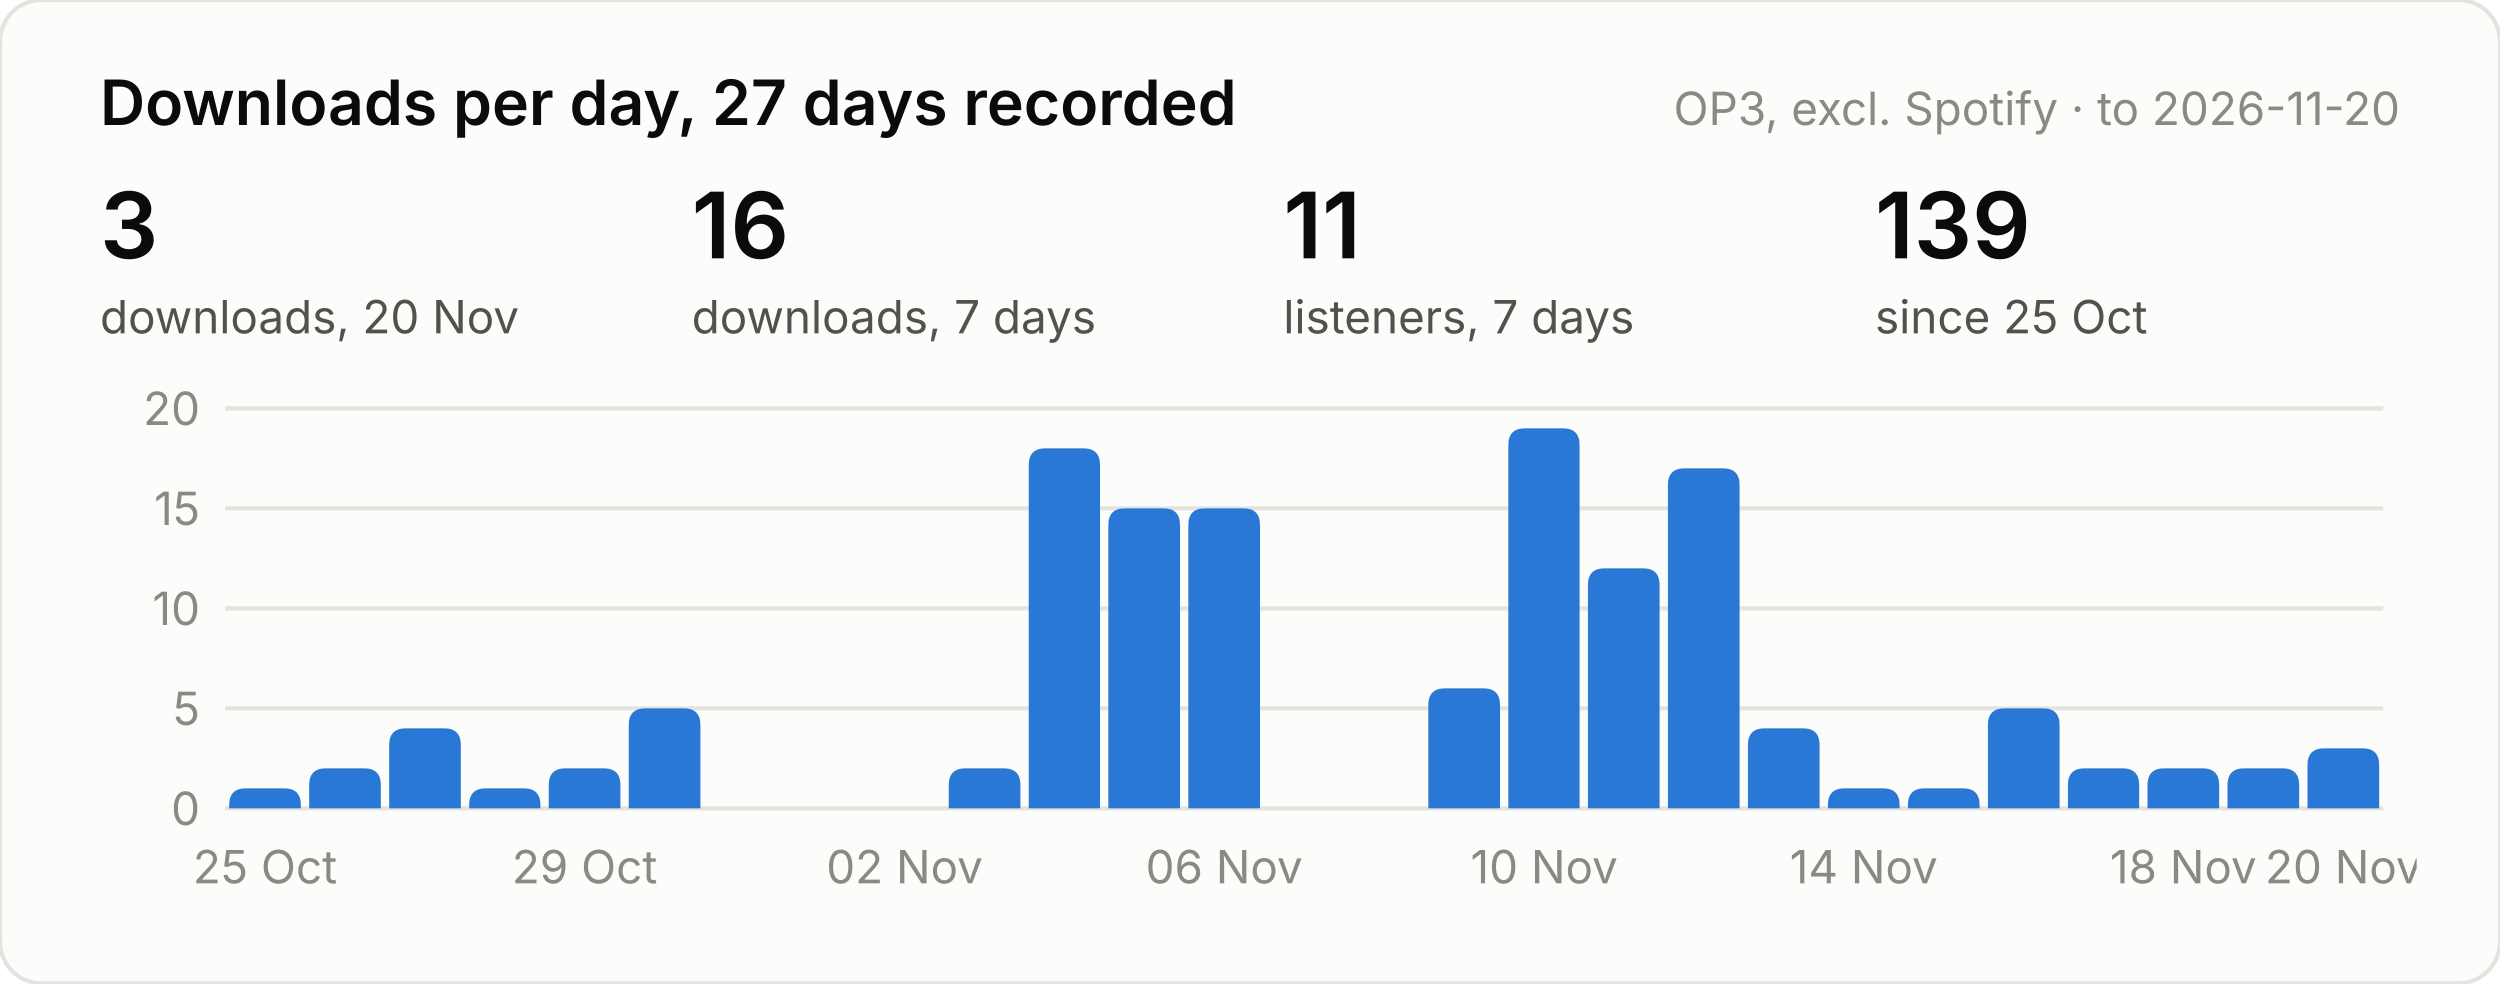
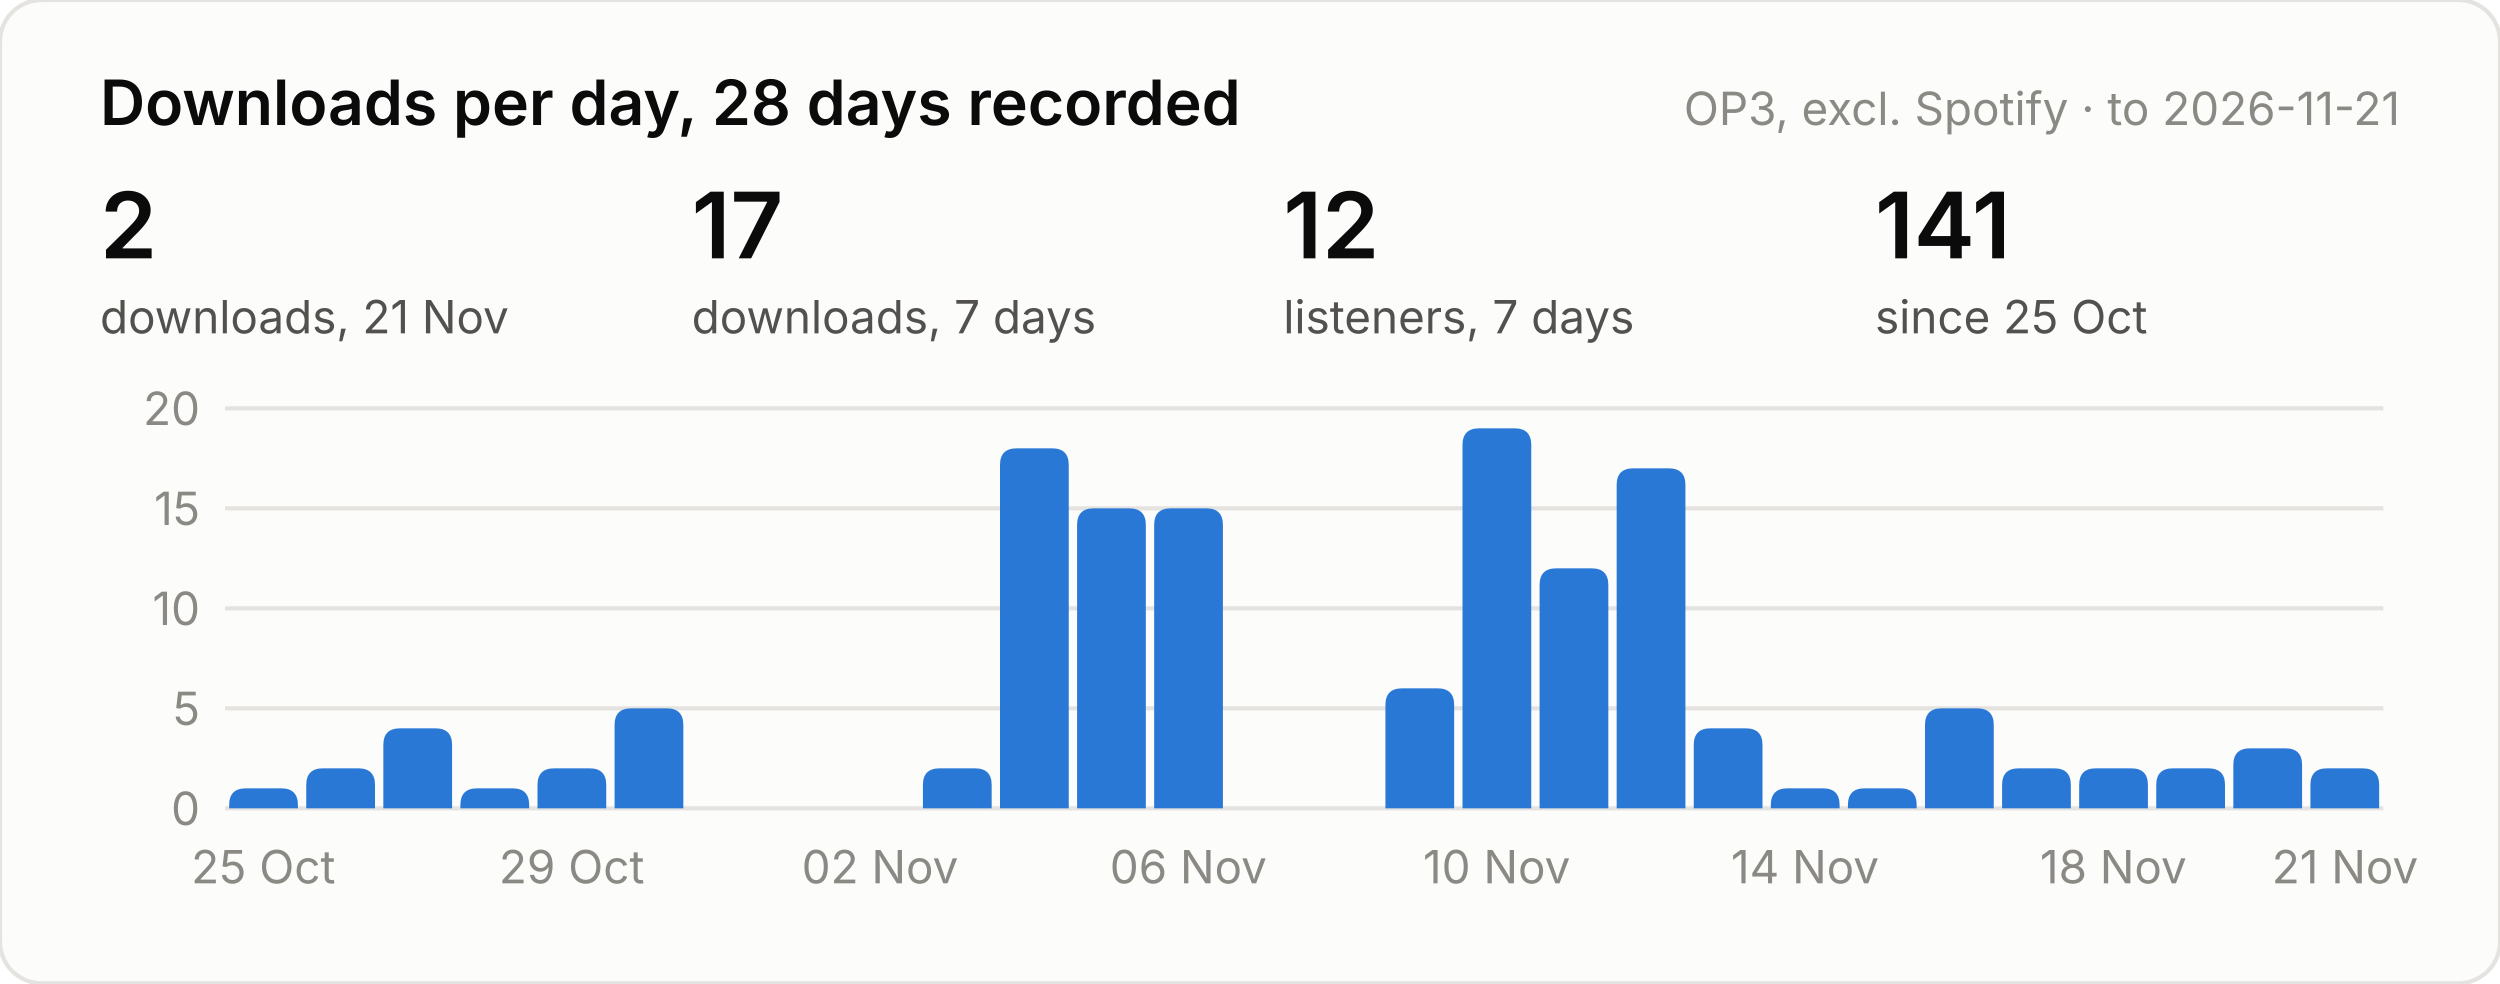
- <svg xmlns="http://www.w3.org/2000/svg" viewBox="0 0 600 236" width="600" height="236" role="img" aria-label="Podcast downloads: 16 in the last 7 days">
+ <svg xmlns="http://www.w3.org/2000/svg" viewBox="0 0 600 236" width="600" height="236" role="img" aria-label="Podcast downloads: 17 in the last 7 days">
  <style>text { font-family:system-ui,-apple-system,'Segoe UI',sans-serif; fill:#8a8984; font-size:11px; }
.h { fill:#0b0b0b; font-size:15px; font-weight:600; } .v { fill:#0b0b0b; font-size:22px; font-weight:600; }
.k { fill:#52514e; font-size:11px; } .grid { stroke:#e4e3df; } .bar { fill:#2a78d6; } .bar.today { opacity:.5; }
.gap { stroke:#8a8984; stroke-dasharray:2 2; } .hit { fill:none; }</style>
  <rect width="600" height="236" rx="10" fill="#fcfcfb" stroke="#e4e3df" />
-   <text x="24" y="30" class="h">Downloads per day, 27 days recorded</text>
-   <text x="576" y="30" text-anchor="end">OP3, excl. Spotify · to 2026-11-20</text>
-   <text x="24" y="62" class="v">3</text>
-   <text x="24" y="80" class="k">downloads, 20 Nov</text>
-   <text x="166" y="62" class="v">16</text>
+   <text x="24" y="30" class="h">Downloads per day, 28 days recorded</text>
+   <text x="576" y="30" text-anchor="end">OP3, excl. Spotify · to 2026-11-21</text>
+   <text x="24" y="62" class="v">2</text>
+   <text x="24" y="80" class="k">downloads, 21 Nov</text>
+   <text x="166" y="62" class="v">17</text>
  <text x="166" y="80" class="k">downloads, 7 days</text>
-   <text x="308" y="62" class="v">11</text>
+   <text x="308" y="62" class="v">12</text>
  <text x="308" y="80" class="k">listeners, 7 days</text>
-   <text x="450" y="62" class="v">139</text>
+   <text x="450" y="62" class="v">141</text>
  <text x="450" y="80" class="k">since 25 Oct</text>
-   <svg x="20" y="88" width="560" height="130" viewBox="0 0 560 130" role="img" aria-label="Downloads per day, 27 days">
+   <svg x="20" y="88" width="560" height="130" viewBox="0 0 560 130" role="img" aria-label="Downloads per day, 28 days">
    <line class="grid" x1="34" x2="552" y1="106.0" y2="106.0" />
    <text x="28" y="110.0" text-anchor="end">0</text>
    <line class="grid" x1="34" x2="552" y1="82.0" y2="82.0" />
    <text x="28" y="86.0" text-anchor="end">5</text>
    <line class="grid" x1="34" x2="552" y1="58.0" y2="58.0" />
    <text x="28" y="62.0" text-anchor="end">10</text>
    <line class="grid" x1="34" x2="552" y1="34.0" y2="34.0" />
    <text x="28" y="38.0" text-anchor="end">15</text>
    <line class="grid" x1="34" x2="552" y1="10.0" y2="10.0" />
    <text x="28" y="14.0" text-anchor="end">20</text>
    <g class="col">
-       <rect class="hit" x="34.0" y="10" width="19.2" height="96" />
-       <path class="bar" d="M35.0,106.0V105.2Q35.0,101.2 39.0,101.2H48.2Q52.2,101.2 52.2,105.2V106.0Z" />
+       <rect class="hit" x="34.0" y="10" width="18.5" height="96" />
+       <path class="bar" d="M35.0,106.0V105.2Q35.0,101.2 39.0,101.2H47.5Q51.5,101.2 51.5,105.2V106.0Z" />
    </g>
-     <text x="43.6" y="124" text-anchor="middle">25 Oct</text>
+     <text x="43.2" y="124" text-anchor="middle">25 Oct</text>
    <g class="col">
-       <rect class="hit" x="53.2" y="10" width="19.2" height="96" />
-       <path class="bar" d="M54.2,106.0V100.4Q54.2,96.4 58.2,96.4H67.4Q71.4,96.4 71.4,100.4V106.0Z" />
+       <rect class="hit" x="52.5" y="10" width="18.5" height="96" />
+       <path class="bar" d="M53.5,106.0V100.4Q53.5,96.4 57.5,96.4H66.0Q70.0,96.4 70.0,100.4V106.0Z" />
    </g>
    <g class="col">
-       <rect class="hit" x="72.4" y="10" width="19.2" height="96" />
-       <path class="bar" d="M73.4,106.0V90.8Q73.4,86.8 77.4,86.8H86.6Q90.6,86.8 90.6,90.8V106.0Z" />
+       <rect class="hit" x="71.0" y="10" width="18.5" height="96" />
+       <path class="bar" d="M72.0,106.0V90.8Q72.0,86.8 76.0,86.8H84.5Q88.5,86.8 88.5,90.8V106.0Z" />
    </g>
    <g class="col">
-       <rect class="hit" x="91.6" y="10" width="19.2" height="96" />
-       <path class="bar" d="M92.6,106.0V105.2Q92.6,101.2 96.6,101.2H105.7Q109.7,101.2 109.7,105.2V106.0Z" />
+       <rect class="hit" x="89.5" y="10" width="18.5" height="96" />
+       <path class="bar" d="M90.5,106.0V105.2Q90.5,101.2 94.5,101.2H103.0Q107.0,101.2 107.0,105.2V106.0Z" />
    </g>
    <g class="col">
-       <rect class="hit" x="110.7" y="10" width="19.2" height="96" />
-       <path class="bar" d="M111.7,106.0V100.4Q111.7,96.4 115.7,96.4H124.9Q128.9,96.4 128.9,100.4V106.0Z" />
+       <rect class="hit" x="108.0" y="10" width="18.5" height="96" />
+       <path class="bar" d="M109.0,106.0V100.4Q109.0,96.4 113.0,96.4H121.5Q125.5,96.4 125.5,100.4V106.0Z" />
    </g>
-     <text x="120.3" y="124" text-anchor="middle">29 Oct</text>
+     <text x="117.2" y="124" text-anchor="middle">29 Oct</text>
    <g class="col">
-       <rect class="hit" x="129.9" y="10" width="19.2" height="96" />
-       <path class="bar" d="M130.9,106.0V86.0Q130.9,82.0 134.9,82.0H144.1Q148.1,82.0 148.1,86.0V106.0Z" />
+       <rect class="hit" x="126.5" y="10" width="18.5" height="96" />
+       <path class="bar" d="M127.5,106.0V86.0Q127.5,82.0 131.5,82.0H140.0Q144.0,82.0 144.0,86.0V106.0Z" />
    </g>
    <g class="col">
-       <rect class="hit" x="149.1" y="10" width="19.2" height="96" />
+       <rect class="hit" x="145.0" y="10" width="18.5" height="96" />
    </g>
    <g class="col">
-       <rect class="hit" x="168.3" y="10" width="19.2" height="96" />
+       <rect class="hit" x="163.5" y="10" width="18.5" height="96" />
    </g>
    <g class="col">
-       <rect class="hit" x="187.5" y="10" width="19.2" height="96" />
+       <rect class="hit" x="182.0" y="10" width="18.5" height="96" />
    </g>
-     <text x="197.1" y="124" text-anchor="middle">02 Nov</text>
+     <text x="191.2" y="124" text-anchor="middle">02 Nov</text>
    <g class="col">
-       <rect class="hit" x="206.7" y="10" width="19.2" height="96" />
-       <path class="bar" d="M207.7,106.0V100.4Q207.7,96.4 211.7,96.4H220.9Q224.9,96.4 224.9,100.4V106.0Z" />
+       <rect class="hit" x="200.5" y="10" width="18.5" height="96" />
+       <path class="bar" d="M201.5,106.0V100.4Q201.5,96.4 205.5,96.4H214.0Q218.0,96.4 218.0,100.4V106.0Z" />
    </g>
    <g class="col">
-       <rect class="hit" x="225.9" y="10" width="19.2" height="96" />
-       <path class="bar" d="M226.9,106.0V23.6Q226.9,19.6 230.9,19.6H240.0Q244.0,19.6 244.0,23.6V106.0Z" />
+       <rect class="hit" x="219.0" y="10" width="18.5" height="96" />
+       <path class="bar" d="M220.0,106.0V23.6Q220.0,19.6 224.0,19.6H232.5Q236.5,19.6 236.5,23.6V106.0Z" />
    </g>
    <g class="col">
-       <rect class="hit" x="245.0" y="10" width="19.2" height="96" />
-       <path class="bar" d="M246.0,106.0V38.0Q246.0,34.0 250.0,34.0H259.2Q263.2,34.0 263.2,38.0V106.0Z" />
+       <rect class="hit" x="237.5" y="10" width="18.5" height="96" />
+       <path class="bar" d="M238.5,106.0V38.0Q238.5,34.0 242.5,34.0H251.0Q255.0,34.0 255.0,38.0V106.0Z" />
    </g>
    <g class="col">
-       <rect class="hit" x="264.2" y="10" width="19.2" height="96" />
-       <path class="bar" d="M265.2,106.0V38.0Q265.2,34.0 269.2,34.0H278.4Q282.4,34.0 282.4,38.0V106.0Z" />
+       <rect class="hit" x="256.0" y="10" width="18.5" height="96" />
+       <path class="bar" d="M257.0,106.0V38.0Q257.0,34.0 261.0,34.0H269.5Q273.5,34.0 273.5,38.0V106.0Z" />
    </g>
-     <text x="273.8" y="124" text-anchor="middle">06 Nov</text>
+     <text x="265.2" y="124" text-anchor="middle">06 Nov</text>
    <g class="col">
-       <rect class="hit" x="283.4" y="10" width="19.2" height="96" />
+       <rect class="hit" x="274.5" y="10" width="18.5" height="96" />
    </g>
    <g class="col">
-       <rect class="hit" x="302.6" y="10" width="19.2" height="96" />
+       <rect class="hit" x="293.0" y="10" width="18.5" height="96" />
    </g>
    <g class="col">
-       <rect class="hit" x="321.8" y="10" width="19.2" height="96" />
-       <path class="bar" d="M322.8,106.0V81.2Q322.8,77.2 326.8,77.2H336.0Q340.0,77.2 340.0,81.2V106.0Z" />
+       <rect class="hit" x="311.5" y="10" width="18.5" height="96" />
+       <path class="bar" d="M312.5,106.0V81.2Q312.5,77.2 316.5,77.2H325.0Q329.0,77.2 329.0,81.2V106.0Z" />
    </g>
    <g class="col">
-       <rect class="hit" x="341.0" y="10" width="19.2" height="96" />
-       <path class="bar" d="M342.0,106.0V18.8Q342.0,14.8 346.0,14.8H355.1Q359.1,14.8 359.1,18.8V106.0Z" />
+       <rect class="hit" x="330.0" y="10" width="18.5" height="96" />
+       <path class="bar" d="M331.0,106.0V18.8Q331.0,14.8 335.0,14.8H343.5Q347.5,14.8 347.5,18.8V106.0Z" />
    </g>
-     <text x="350.6" y="124" text-anchor="middle">10 Nov</text>
+     <text x="339.2" y="124" text-anchor="middle">10 Nov</text>
    <g class="col">
-       <rect class="hit" x="360.1" y="10" width="19.2" height="96" />
-       <path class="bar" d="M361.1,106.0V52.4Q361.1,48.4 365.1,48.4H374.3Q378.3,48.4 378.3,52.4V106.0Z" />
+       <rect class="hit" x="348.5" y="10" width="18.5" height="96" />
+       <path class="bar" d="M349.5,106.0V52.4Q349.5,48.4 353.5,48.4H362.0Q366.0,48.4 366.0,52.4V106.0Z" />
    </g>
    <g class="col">
-       <rect class="hit" x="379.3" y="10" width="19.2" height="96" />
-       <path class="bar" d="M380.3,106.0V28.4Q380.3,24.4 384.3,24.4H393.5Q397.5,24.4 397.5,28.4V106.0Z" />
+       <rect class="hit" x="367.0" y="10" width="18.5" height="96" />
+       <path class="bar" d="M368.0,106.0V28.4Q368.0,24.4 372.0,24.4H380.5Q384.5,24.4 384.5,28.4V106.0Z" />
    </g>
    <g class="col">
-       <rect class="hit" x="398.5" y="10" width="19.2" height="96" />
-       <path class="bar" d="M399.5,106.0V90.8Q399.5,86.8 403.5,86.8H412.7Q416.7,86.8 416.7,90.8V106.0Z" />
+       <rect class="hit" x="385.5" y="10" width="18.5" height="96" />
+       <path class="bar" d="M386.5,106.0V90.8Q386.5,86.8 390.5,86.8H399.0Q403.0,86.8 403.0,90.8V106.0Z" />
    </g>
    <g class="col">
-       <rect class="hit" x="417.7" y="10" width="19.2" height="96" />
-       <path class="bar" d="M418.7,106.0V105.2Q418.7,101.2 422.7,101.2H431.9Q435.9,101.2 435.9,105.2V106.0Z" />
+       <rect class="hit" x="404.0" y="10" width="18.5" height="96" />
+       <path class="bar" d="M405.0,106.0V105.2Q405.0,101.2 409.0,101.2H417.5Q421.5,101.2 421.5,105.2V106.0Z" />
    </g>
-     <text x="427.3" y="124" text-anchor="middle">14 Nov</text>
+     <text x="413.2" y="124" text-anchor="middle">14 Nov</text>
    <g class="col">
-       <rect class="hit" x="436.9" y="10" width="19.2" height="96" />
-       <path class="bar" d="M437.9,106.0V105.2Q437.9,101.2 441.9,101.2H451.1Q455.1,101.2 455.1,105.2V106.0Z" />
+       <rect class="hit" x="422.5" y="10" width="18.5" height="96" />
+       <path class="bar" d="M423.5,106.0V105.2Q423.5,101.2 427.5,101.2H436.0Q440.0,101.2 440.0,105.2V106.0Z" />
    </g>
    <g class="col">
-       <rect class="hit" x="456.1" y="10" width="19.2" height="96" />
-       <path class="bar" d="M457.1,106.0V86.0Q457.1,82.0 461.1,82.0H470.3Q474.3,82.0 474.3,86.0V106.0Z" />
+       <rect class="hit" x="441.0" y="10" width="18.5" height="96" />
+       <path class="bar" d="M442.0,106.0V86.0Q442.0,82.0 446.0,82.0H454.5Q458.5,82.0 458.5,86.0V106.0Z" />
    </g>
    <g class="col">
-       <rect class="hit" x="475.3" y="10" width="19.2" height="96" />
-       <path class="bar" d="M476.3,106.0V100.4Q476.3,96.4 480.3,96.4H489.4Q493.4,96.4 493.4,100.4V106.0Z" />
+       <rect class="hit" x="459.5" y="10" width="18.5" height="96" />
+       <path class="bar" d="M460.5,106.0V100.4Q460.5,96.4 464.5,96.4H473.0Q477.0,96.4 477.0,100.4V106.0Z" />
    </g>
    <g class="col">
-       <rect class="hit" x="494.4" y="10" width="19.2" height="96" />
-       <path class="bar" d="M495.4,106.0V100.4Q495.4,96.4 499.4,96.4H508.6Q512.6,96.4 512.6,100.4V106.0Z" />
+       <rect class="hit" x="478.0" y="10" width="18.5" height="96" />
+       <path class="bar" d="M479.0,106.0V100.4Q479.0,96.4 483.0,96.4H491.5Q495.5,96.4 495.5,100.4V106.0Z" />
    </g>
-     <text x="504.0" y="124" text-anchor="middle">18 Nov</text>
+     <text x="487.2" y="124" text-anchor="middle">18 Nov</text>
    <g class="col">
-       <rect class="hit" x="513.6" y="10" width="19.2" height="96" />
-       <path class="bar" d="M514.6,106.0V100.4Q514.6,96.4 518.6,96.4H527.8Q531.8,96.4 531.8,100.4V106.0Z" />
+       <rect class="hit" x="496.5" y="10" width="18.5" height="96" />
+       <path class="bar" d="M497.5,106.0V100.4Q497.5,96.4 501.5,96.4H510.0Q514.0,96.4 514.0,100.4V106.0Z" />
    </g>
    <g class="col">
-       <rect class="hit" x="532.8" y="10" width="19.2" height="96" />
-       <path class="bar" d="M533.8,106.0V95.6Q533.8,91.6 537.8,91.6H547.0Q551.0,91.6 551.0,95.6V106.0Z" />
+       <rect class="hit" x="515.0" y="10" width="18.5" height="96" />
+       <path class="bar" d="M516.0,106.0V95.6Q516.0,91.6 520.0,91.6H528.5Q532.5,91.6 532.5,95.6V106.0Z" />
    </g>
-     <text x="542.4" y="124" text-anchor="middle">20 Nov</text>
+     <g class="col">
+       <rect class="hit" x="533.5" y="10" width="18.5" height="96" />
+       <path class="bar" d="M534.5,106.0V100.4Q534.5,96.4 538.5,96.4H547.0Q551.0,96.4 551.0,100.4V106.0Z" />
+     </g>
+     <text x="542.8" y="124" text-anchor="middle">21 Nov</text>
  </svg>
</svg>
